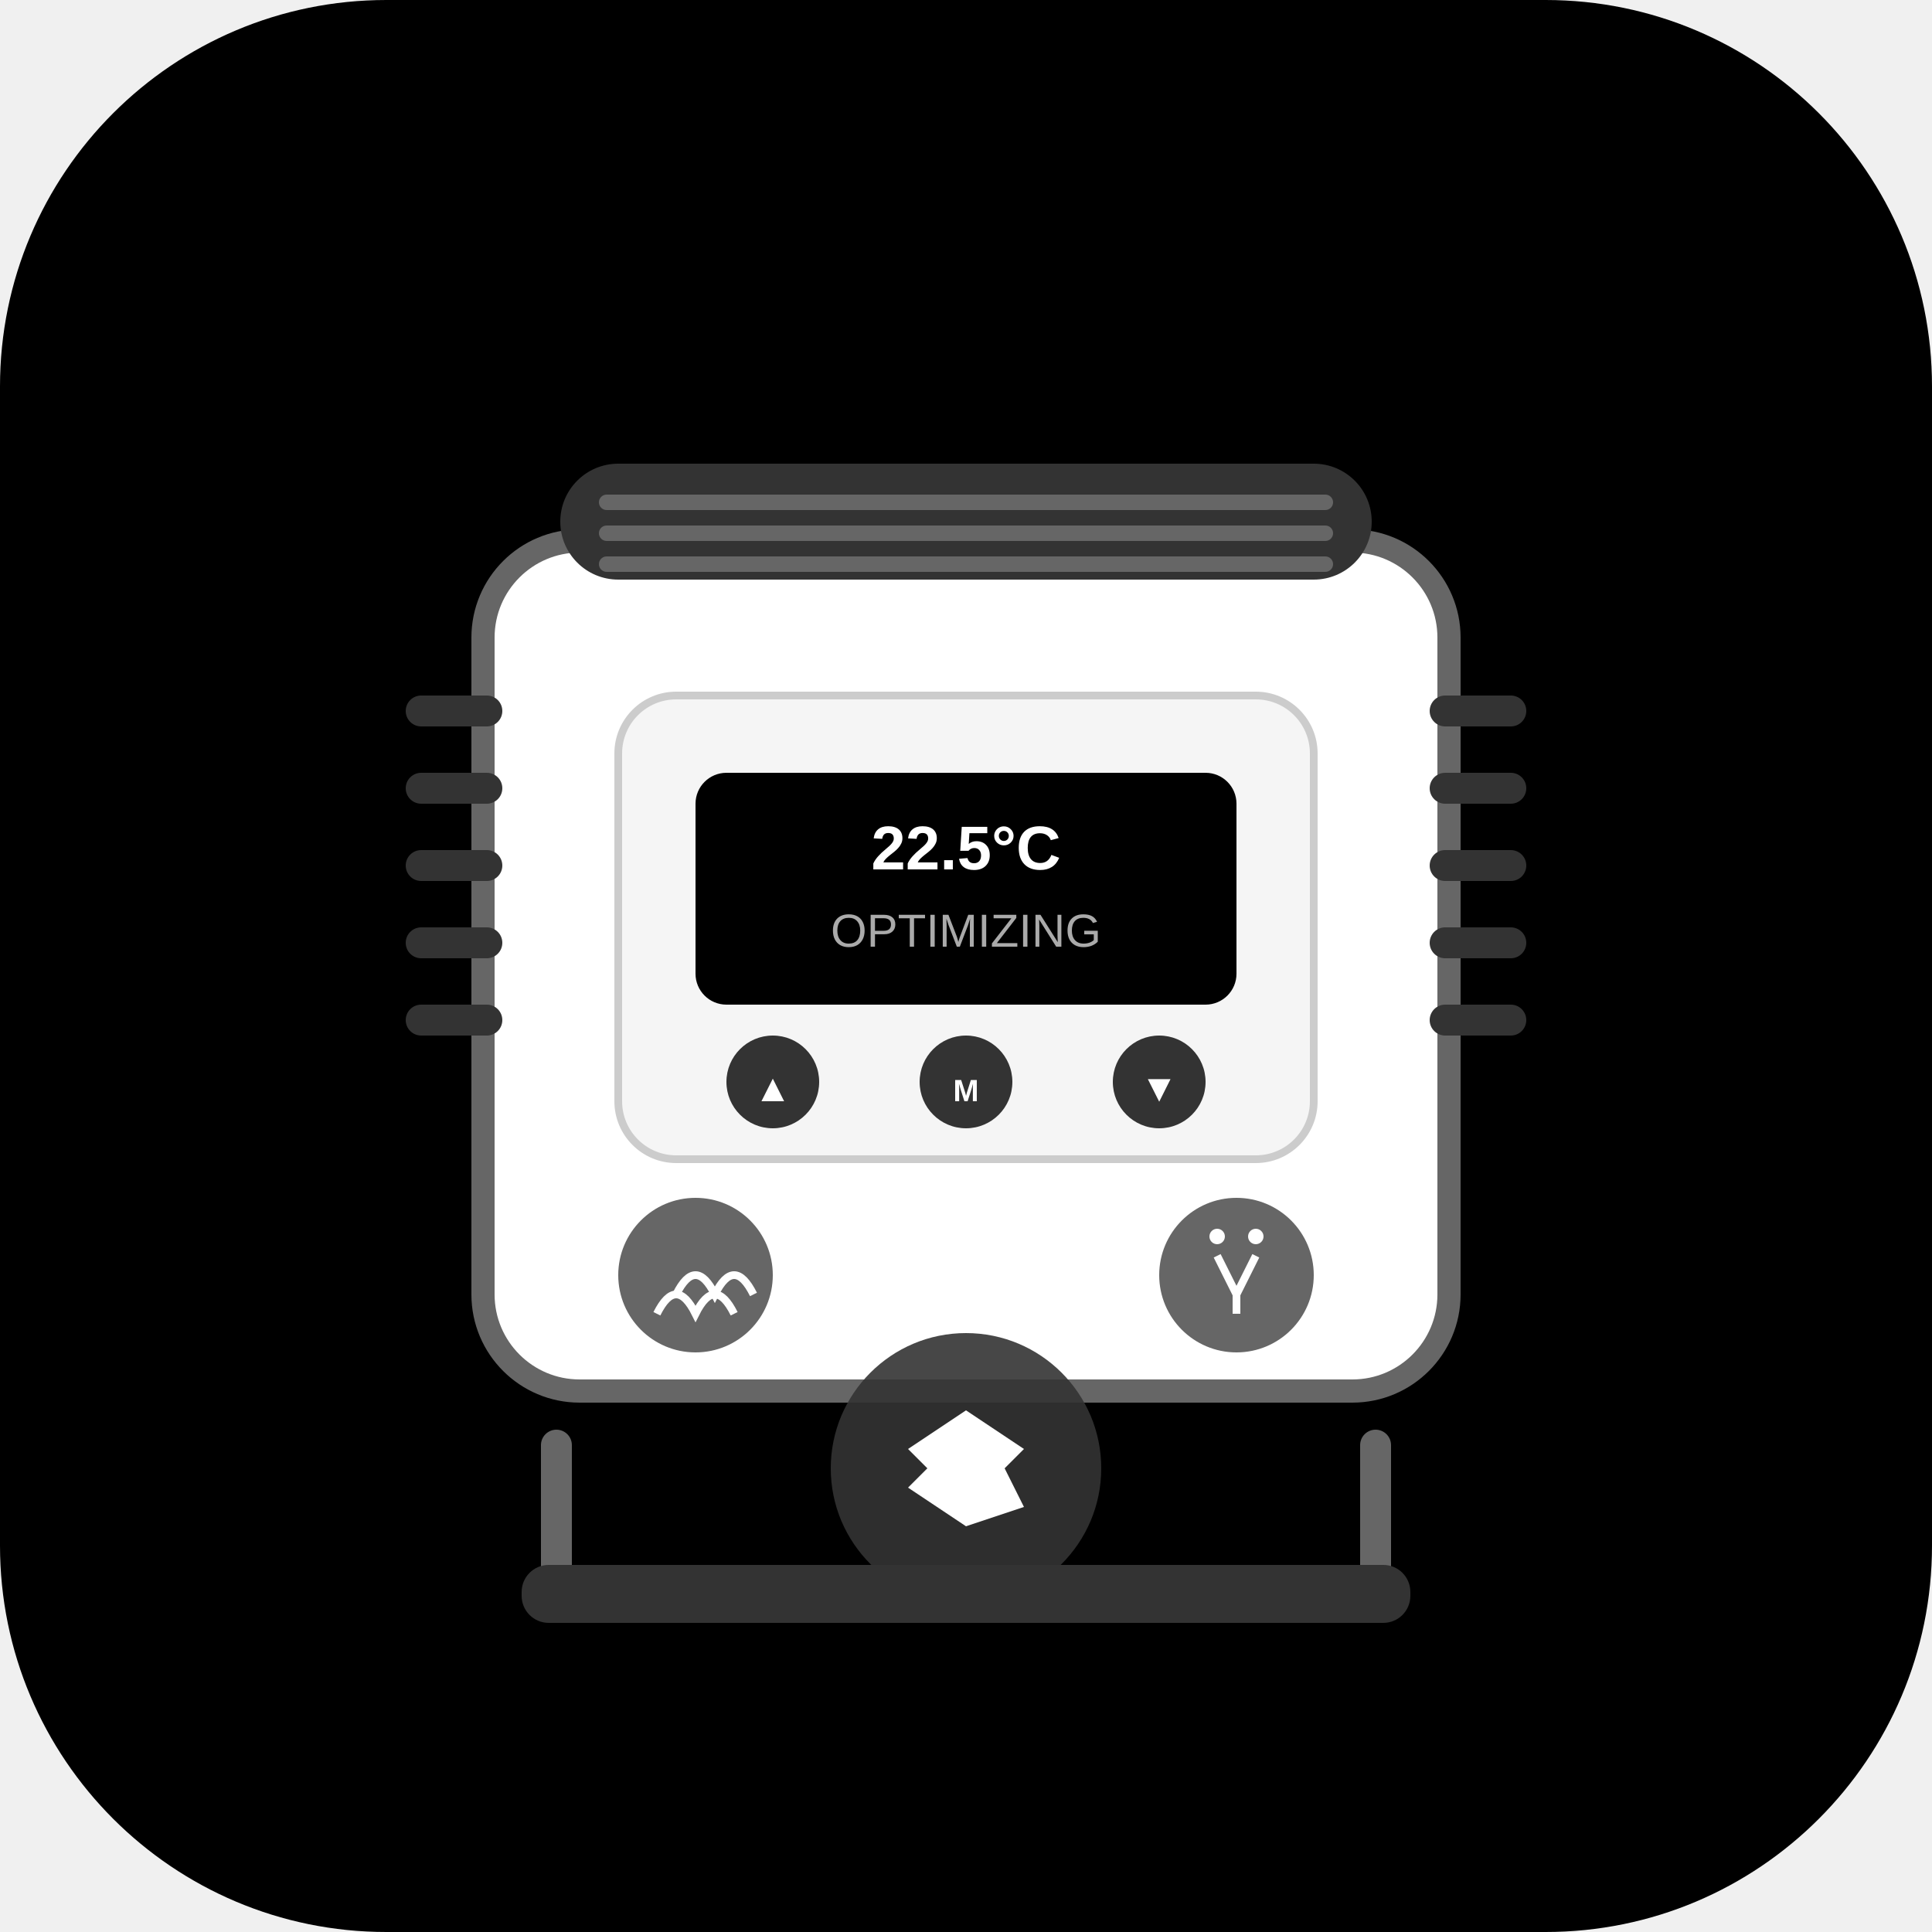
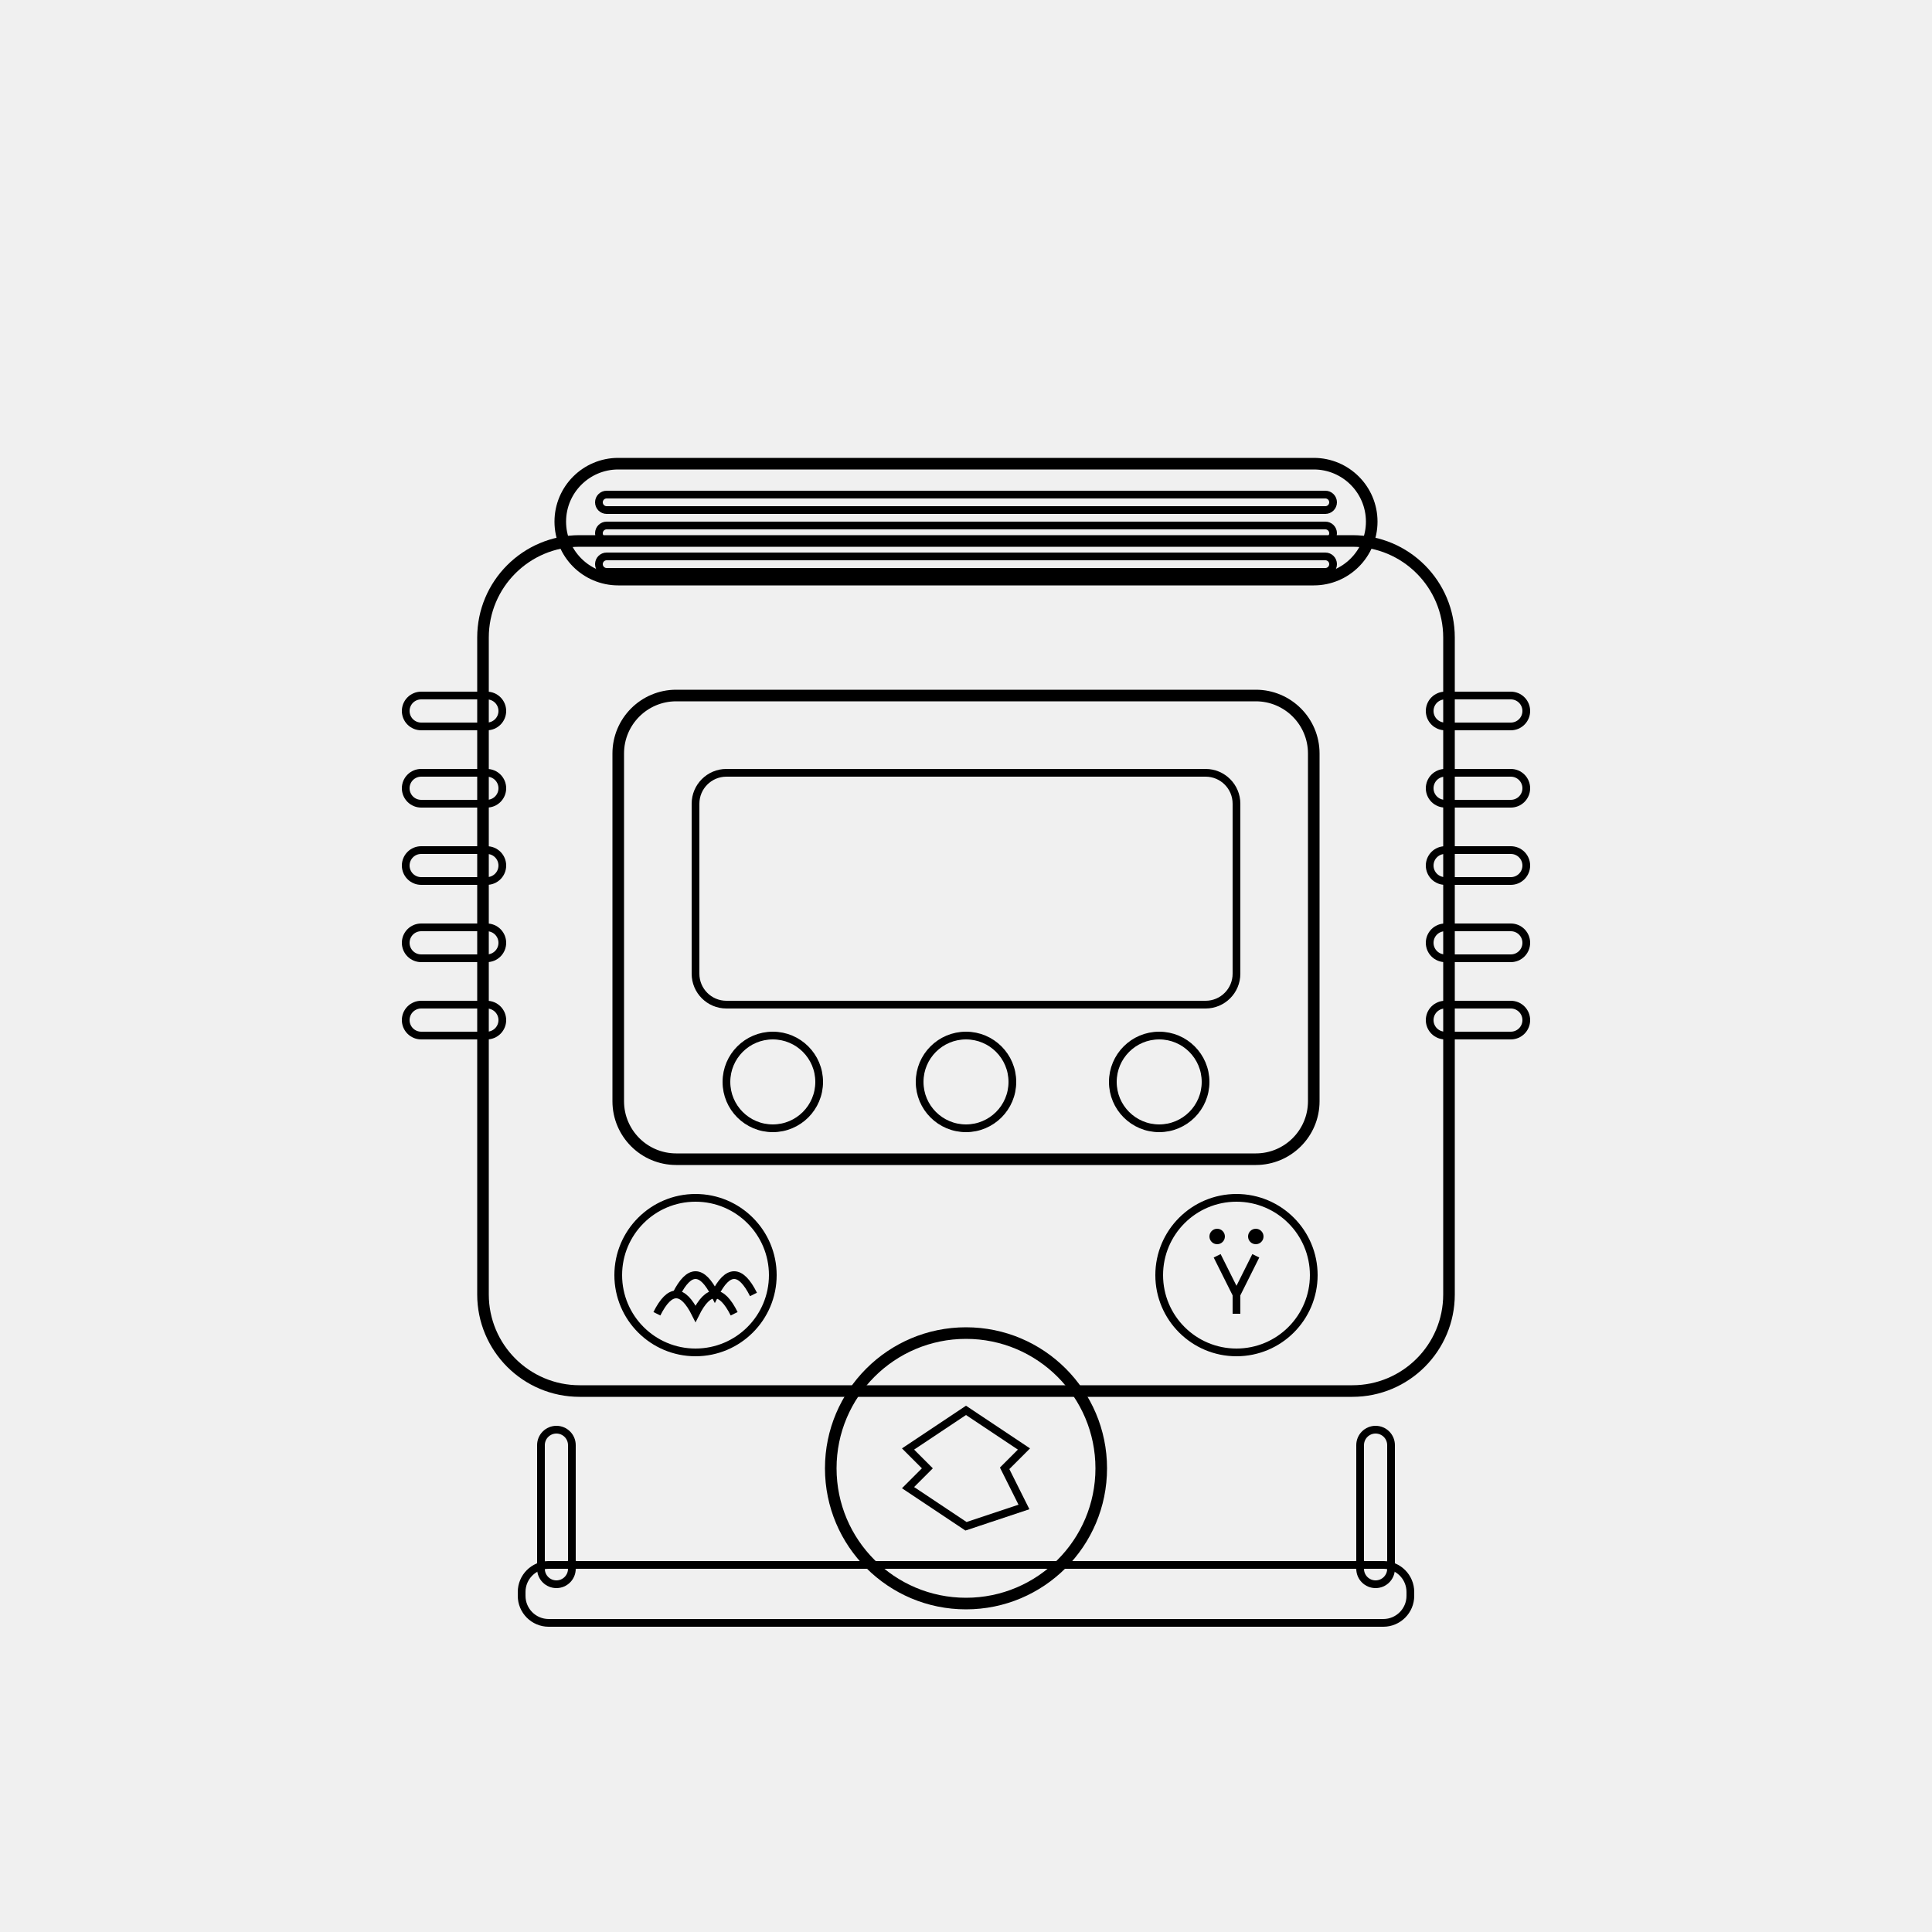
<svg xmlns="http://www.w3.org/2000/svg" width="500" height="500" viewBox="0 0 500 500">
-   <rect width="500" height="500" rx="100" fill="#000000" />
-   <rect x="125" y="140" width="250" height="220" rx="25" fill="#FFFFFF" stroke="#666666" stroke-width="6" />
-   <rect x="145" y="120" width="210" height="30" rx="15" fill="#333333" />
-   <rect x="155" y="128" width="190" height="4" rx="2" fill="#666666" />
-   <rect x="155" y="136" width="190" height="4" rx="2" fill="#666666" />
-   <rect x="155" y="144" width="190" height="4" rx="2" fill="#666666" />
+   <rect x="125" y="140" width="250" height="220" rx="25" fill="none" stroke="#000000" stroke-width="3" />
+   <rect x="145" y="120" width="210" height="30" rx="15" fill="none" stroke="#000000" stroke-width="3" />
+   <rect x="155" y="128" width="190" height="4" rx="2" fill="none" stroke="#000000" stroke-width="2" />
+   <rect x="155" y="136" width="190" height="4" rx="2" fill="none" stroke="#000000" stroke-width="2" />
+   <rect x="155" y="144" width="190" height="4" rx="2" fill="none" stroke="#000000" stroke-width="2" />
  <g id="leftVents">
-     <rect x="105" y="180" width="25" height="8" rx="4" fill="#333333" />
-     <rect x="105" y="200" width="25" height="8" rx="4" fill="#333333" />
-     <rect x="105" y="220" width="25" height="8" rx="4" fill="#333333" />
-     <rect x="105" y="240" width="25" height="8" rx="4" fill="#333333" />
-     <rect x="105" y="260" width="25" height="8" rx="4" fill="#333333" />
+     <rect x="105" y="180" width="25" height="8" rx="4" fill="none" stroke="#000000" stroke-width="2" />
+     <rect x="105" y="200" width="25" height="8" rx="4" fill="none" stroke="#000000" stroke-width="2" />
+     <rect x="105" y="220" width="25" height="8" rx="4" fill="none" stroke="#000000" stroke-width="2" />
+     <rect x="105" y="240" width="25" height="8" rx="4" fill="none" stroke="#000000" stroke-width="2" />
+     <rect x="105" y="260" width="25" height="8" rx="4" fill="none" stroke="#000000" stroke-width="2" />
  </g>
  <g id="rightVents">
-     <rect x="370" y="180" width="25" height="8" rx="4" fill="#333333" />
-     <rect x="370" y="200" width="25" height="8" rx="4" fill="#333333" />
-     <rect x="370" y="220" width="25" height="8" rx="4" fill="#333333" />
-     <rect x="370" y="240" width="25" height="8" rx="4" fill="#333333" />
-     <rect x="370" y="260" width="25" height="8" rx="4" fill="#333333" />
+     <rect x="370" y="180" width="25" height="8" rx="4" fill="none" stroke="#000000" stroke-width="2" />
+     <rect x="370" y="200" width="25" height="8" rx="4" fill="none" stroke="#000000" stroke-width="2" />
+     <rect x="370" y="220" width="25" height="8" rx="4" fill="none" stroke="#000000" stroke-width="2" />
+     <rect x="370" y="240" width="25" height="8" rx="4" fill="none" stroke="#000000" stroke-width="2" />
+     <rect x="370" y="260" width="25" height="8" rx="4" fill="none" stroke="#000000" stroke-width="2" />
  </g>
-   <rect x="160" y="180" width="180" height="120" rx="15" fill="#F5F5F5" stroke="#CCCCCC" stroke-width="2" />
-   <rect x="180" y="200" width="140" height="60" rx="8" fill="#000000" />
-   <text x="250" y="225" text-anchor="middle" fill="#FFFFFF" font-family="Arial, monospace" font-size="16" font-weight="bold">22.5°C</text>
-   <text x="250" y="245" text-anchor="middle" fill="#AAAAAA" font-family="Arial, monospace" font-size="12">OPTIMIZING</text>
-   <circle cx="200" cy="280" r="12" fill="#333333" />
-   <text x="200" y="285" text-anchor="middle" fill="white" font-family="Arial" font-size="10" font-weight="bold">▲</text>
-   <circle cx="250" cy="280" r="12" fill="#333333" />
-   <text x="250" y="285" text-anchor="middle" fill="white" font-family="Arial" font-size="8" font-weight="bold">M</text>
-   <circle cx="300" cy="280" r="12" fill="#333333" />
-   <text x="300" y="285" text-anchor="middle" fill="white" font-family="Arial" font-size="10" font-weight="bold">▼</text>
+   <rect x="160" y="180" width="180" height="120" rx="15" fill="none" stroke="#000000" stroke-width="3" />
+   <rect x="180" y="200" width="140" height="60" rx="8" fill="none" stroke="#000000" stroke-width="2" />
+   <circle cx="200" cy="280" r="12" fill="none" stroke="#000000" stroke-width="2" />
+   <circle cx="250" cy="280" r="12" fill="none" stroke="#000000" stroke-width="2" />
+   <circle cx="300" cy="280" r="12" fill="none" stroke="#000000" stroke-width="2" />
  <g id="heatIndicator">
-     <circle cx="180" cy="330" r="20" fill="#666666" />
-     <path d="M 175 335 Q 180 325 185 335 Q 190 325 195 335" stroke="white" stroke-width="2" fill="none" />
-     <path d="M 170 340 Q 175 330 180 340 Q 185 330 190 340" stroke="white" stroke-width="2" fill="none" />
+     <circle cx="180" cy="330" r="20" fill="none" stroke="#000000" stroke-width="2" />
+     <path d="M 175 335 Q 180 325 185 335 Q 190 325 195 335" stroke="#000000" stroke-width="2" fill="none" />
+     <path d="M 170 340 Q 175 330 180 340 Q 185 330 190 340" stroke="#000000" stroke-width="2" fill="none" />
  </g>
  <g id="coolIndicator">
-     <circle cx="320" cy="330" r="20" fill="#666666" />
-     <path d="M 315 325 L 320 335 L 325 325 M 320 335 L 320 340" stroke="white" stroke-width="2" fill="none" />
-     <circle cx="315" cy="320" r="2" fill="white" />
-     <circle cx="325" cy="320" r="2" fill="white" />
+     <circle cx="320" cy="330" r="20" fill="none" stroke="#000000" stroke-width="2" />
+     <path d="M 315 325 L 320 335 L 325 325 M 320 335 L 320 340" stroke="#000000" stroke-width="2" fill="none" />
+     <circle cx="315" cy="320" r="2" fill="#000000" />
+     <circle cx="325" cy="320" r="2" fill="#000000" />
  </g>
  <g transform="translate(250,380)">
-     <circle r="35" fill="#333333" opacity="0.9" />
-     <path d="M -15 -5 L 0 -15 L 15 -5 L 10 0 L 15 10 L 0 15 L -15 5 L -10 0 Z" fill="white" />
+     <circle r="35" fill="none" stroke="#000000" stroke-width="3" />
+     <path d="M -15 -5 L 0 -15 L 15 -5 L 10 0 L 15 10 L 0 15 L -15 5 L -10 0 Z" fill="none" stroke="#000000" stroke-width="2" />
  </g>
-   <rect x="140" y="370" width="8" height="40" rx="4" fill="#666666" />
-   <rect x="352" y="370" width="8" height="40" rx="4" fill="#666666" />
-   <rect x="135" y="405" width="230" height="15" rx="7" fill="#333333" />
+   <rect x="140" y="370" width="8" height="40" rx="4" fill="none" stroke="#000000" stroke-width="2" />
+   <rect x="352" y="370" width="8" height="40" rx="4" fill="none" stroke="#000000" stroke-width="2" />
+   <rect x="135" y="405" width="230" height="15" rx="7" fill="none" stroke="#000000" stroke-width="2" />
</svg>
